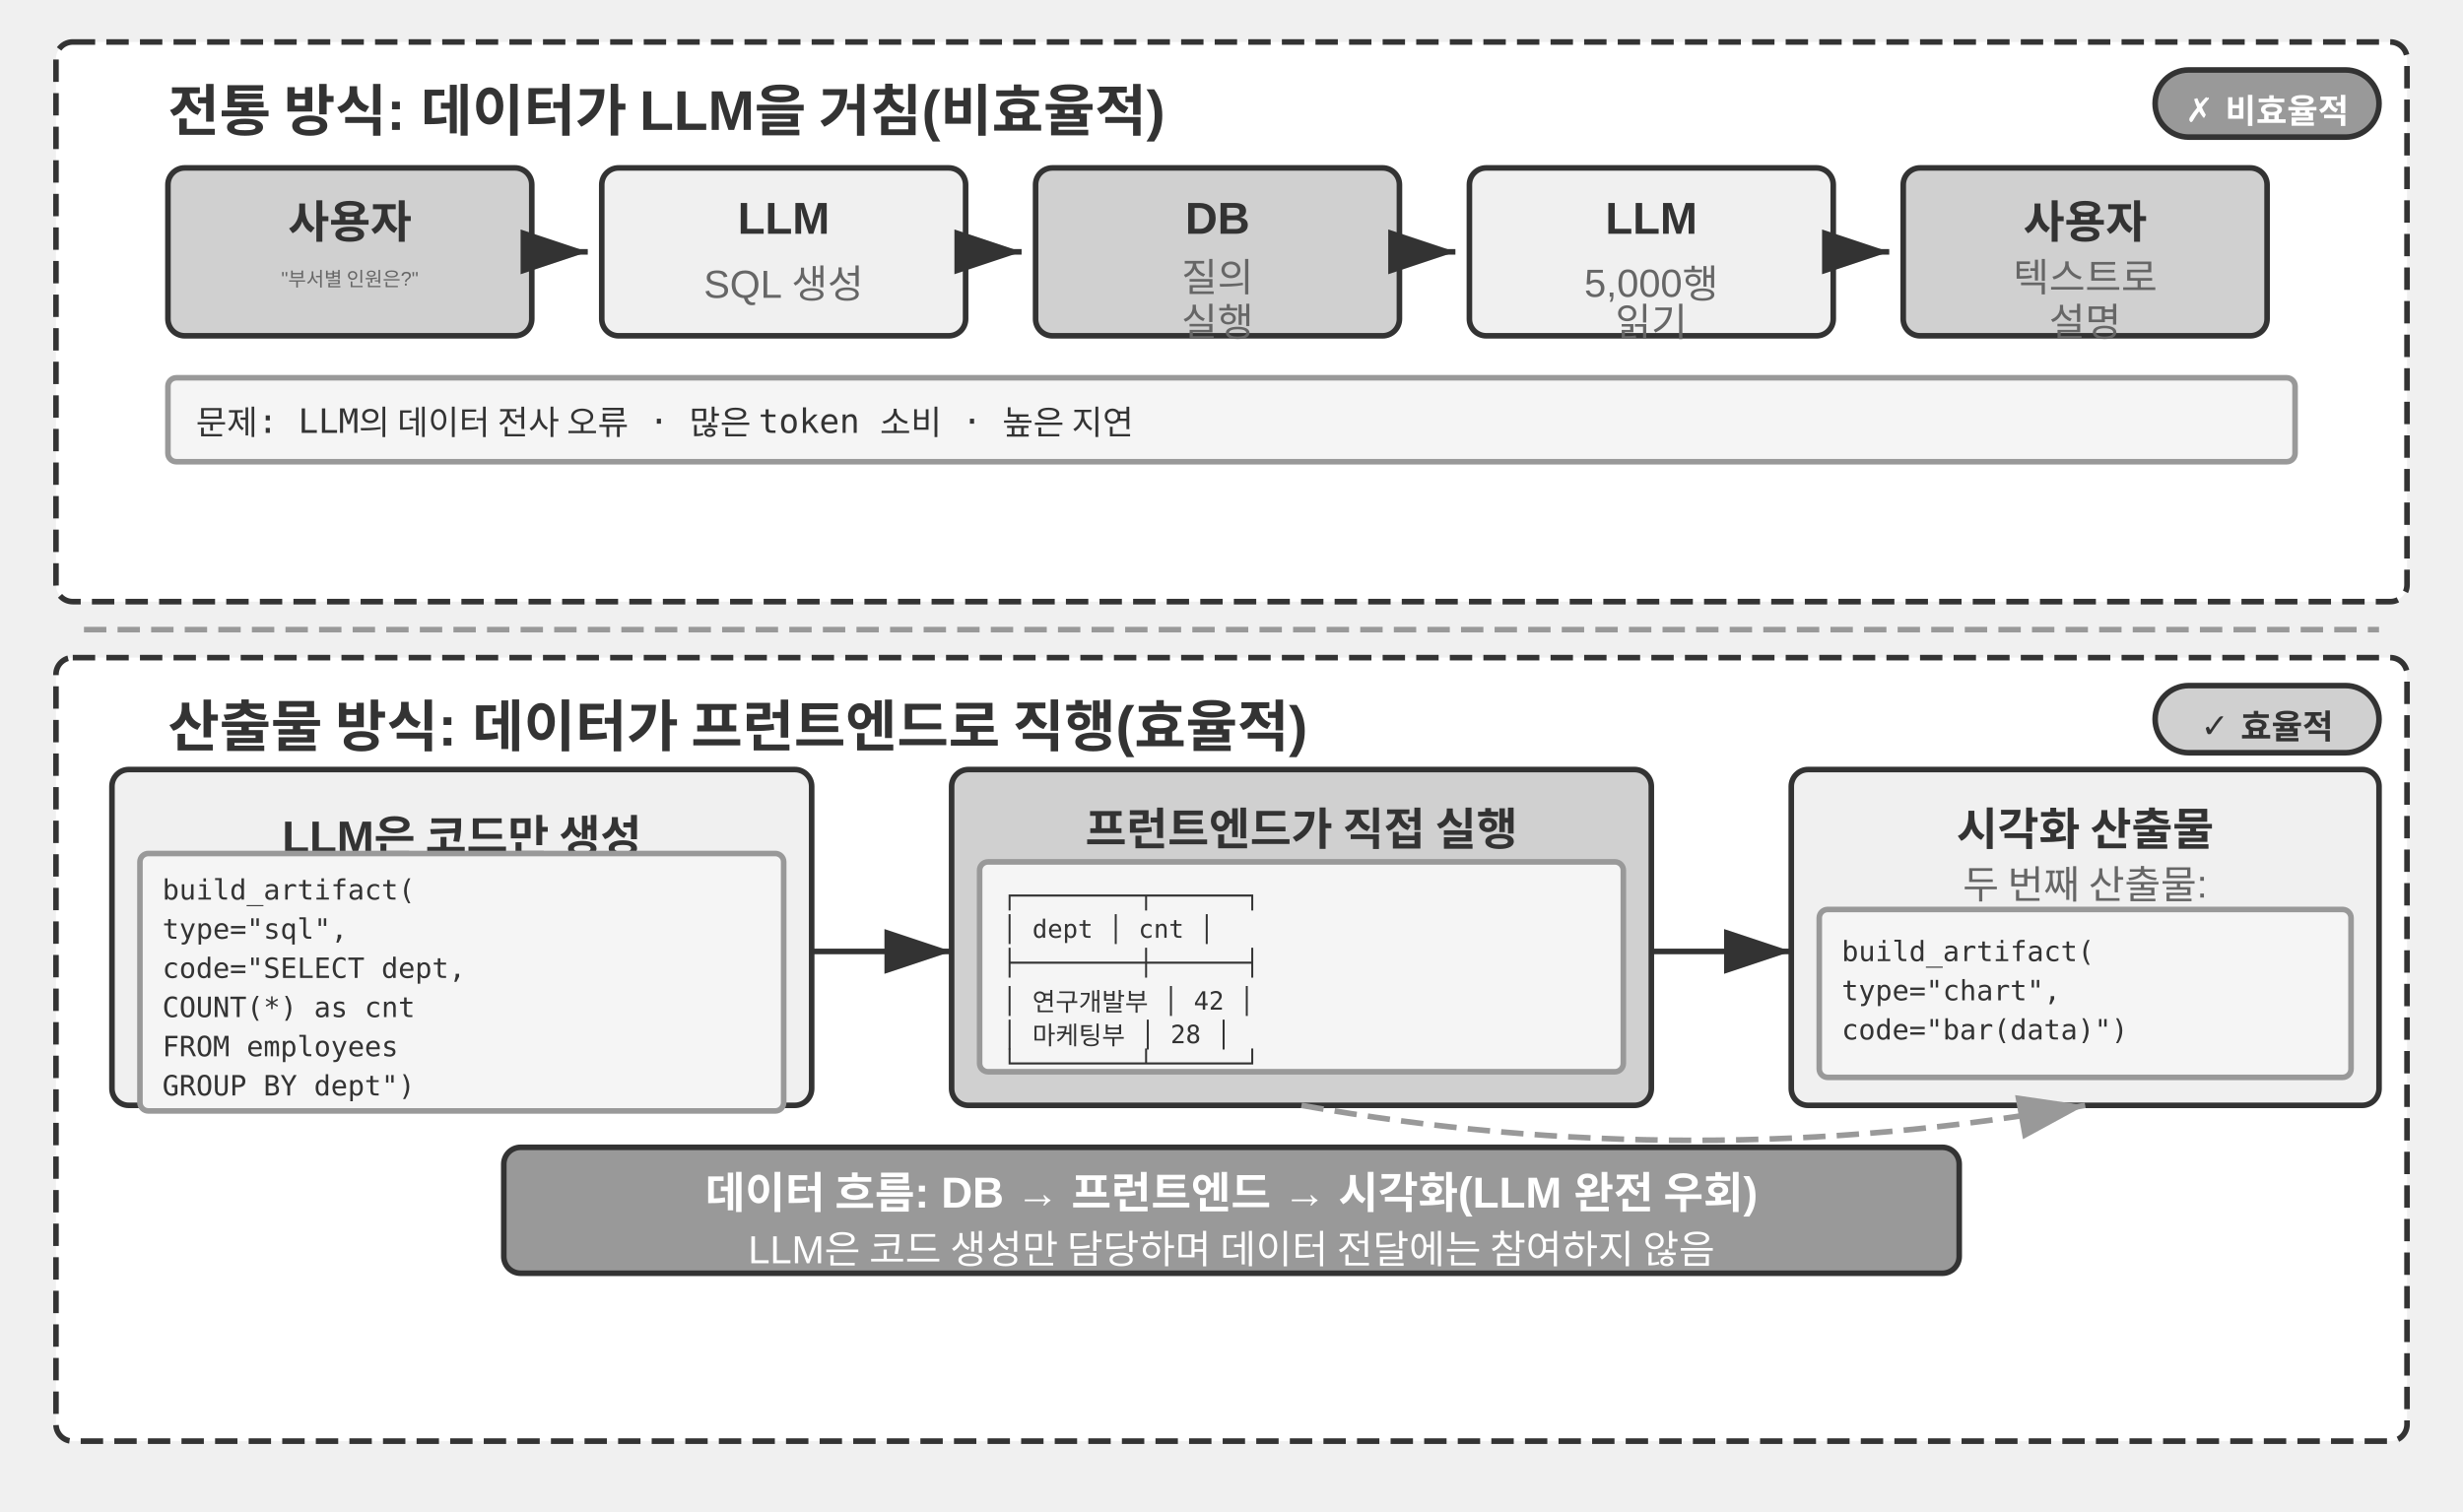
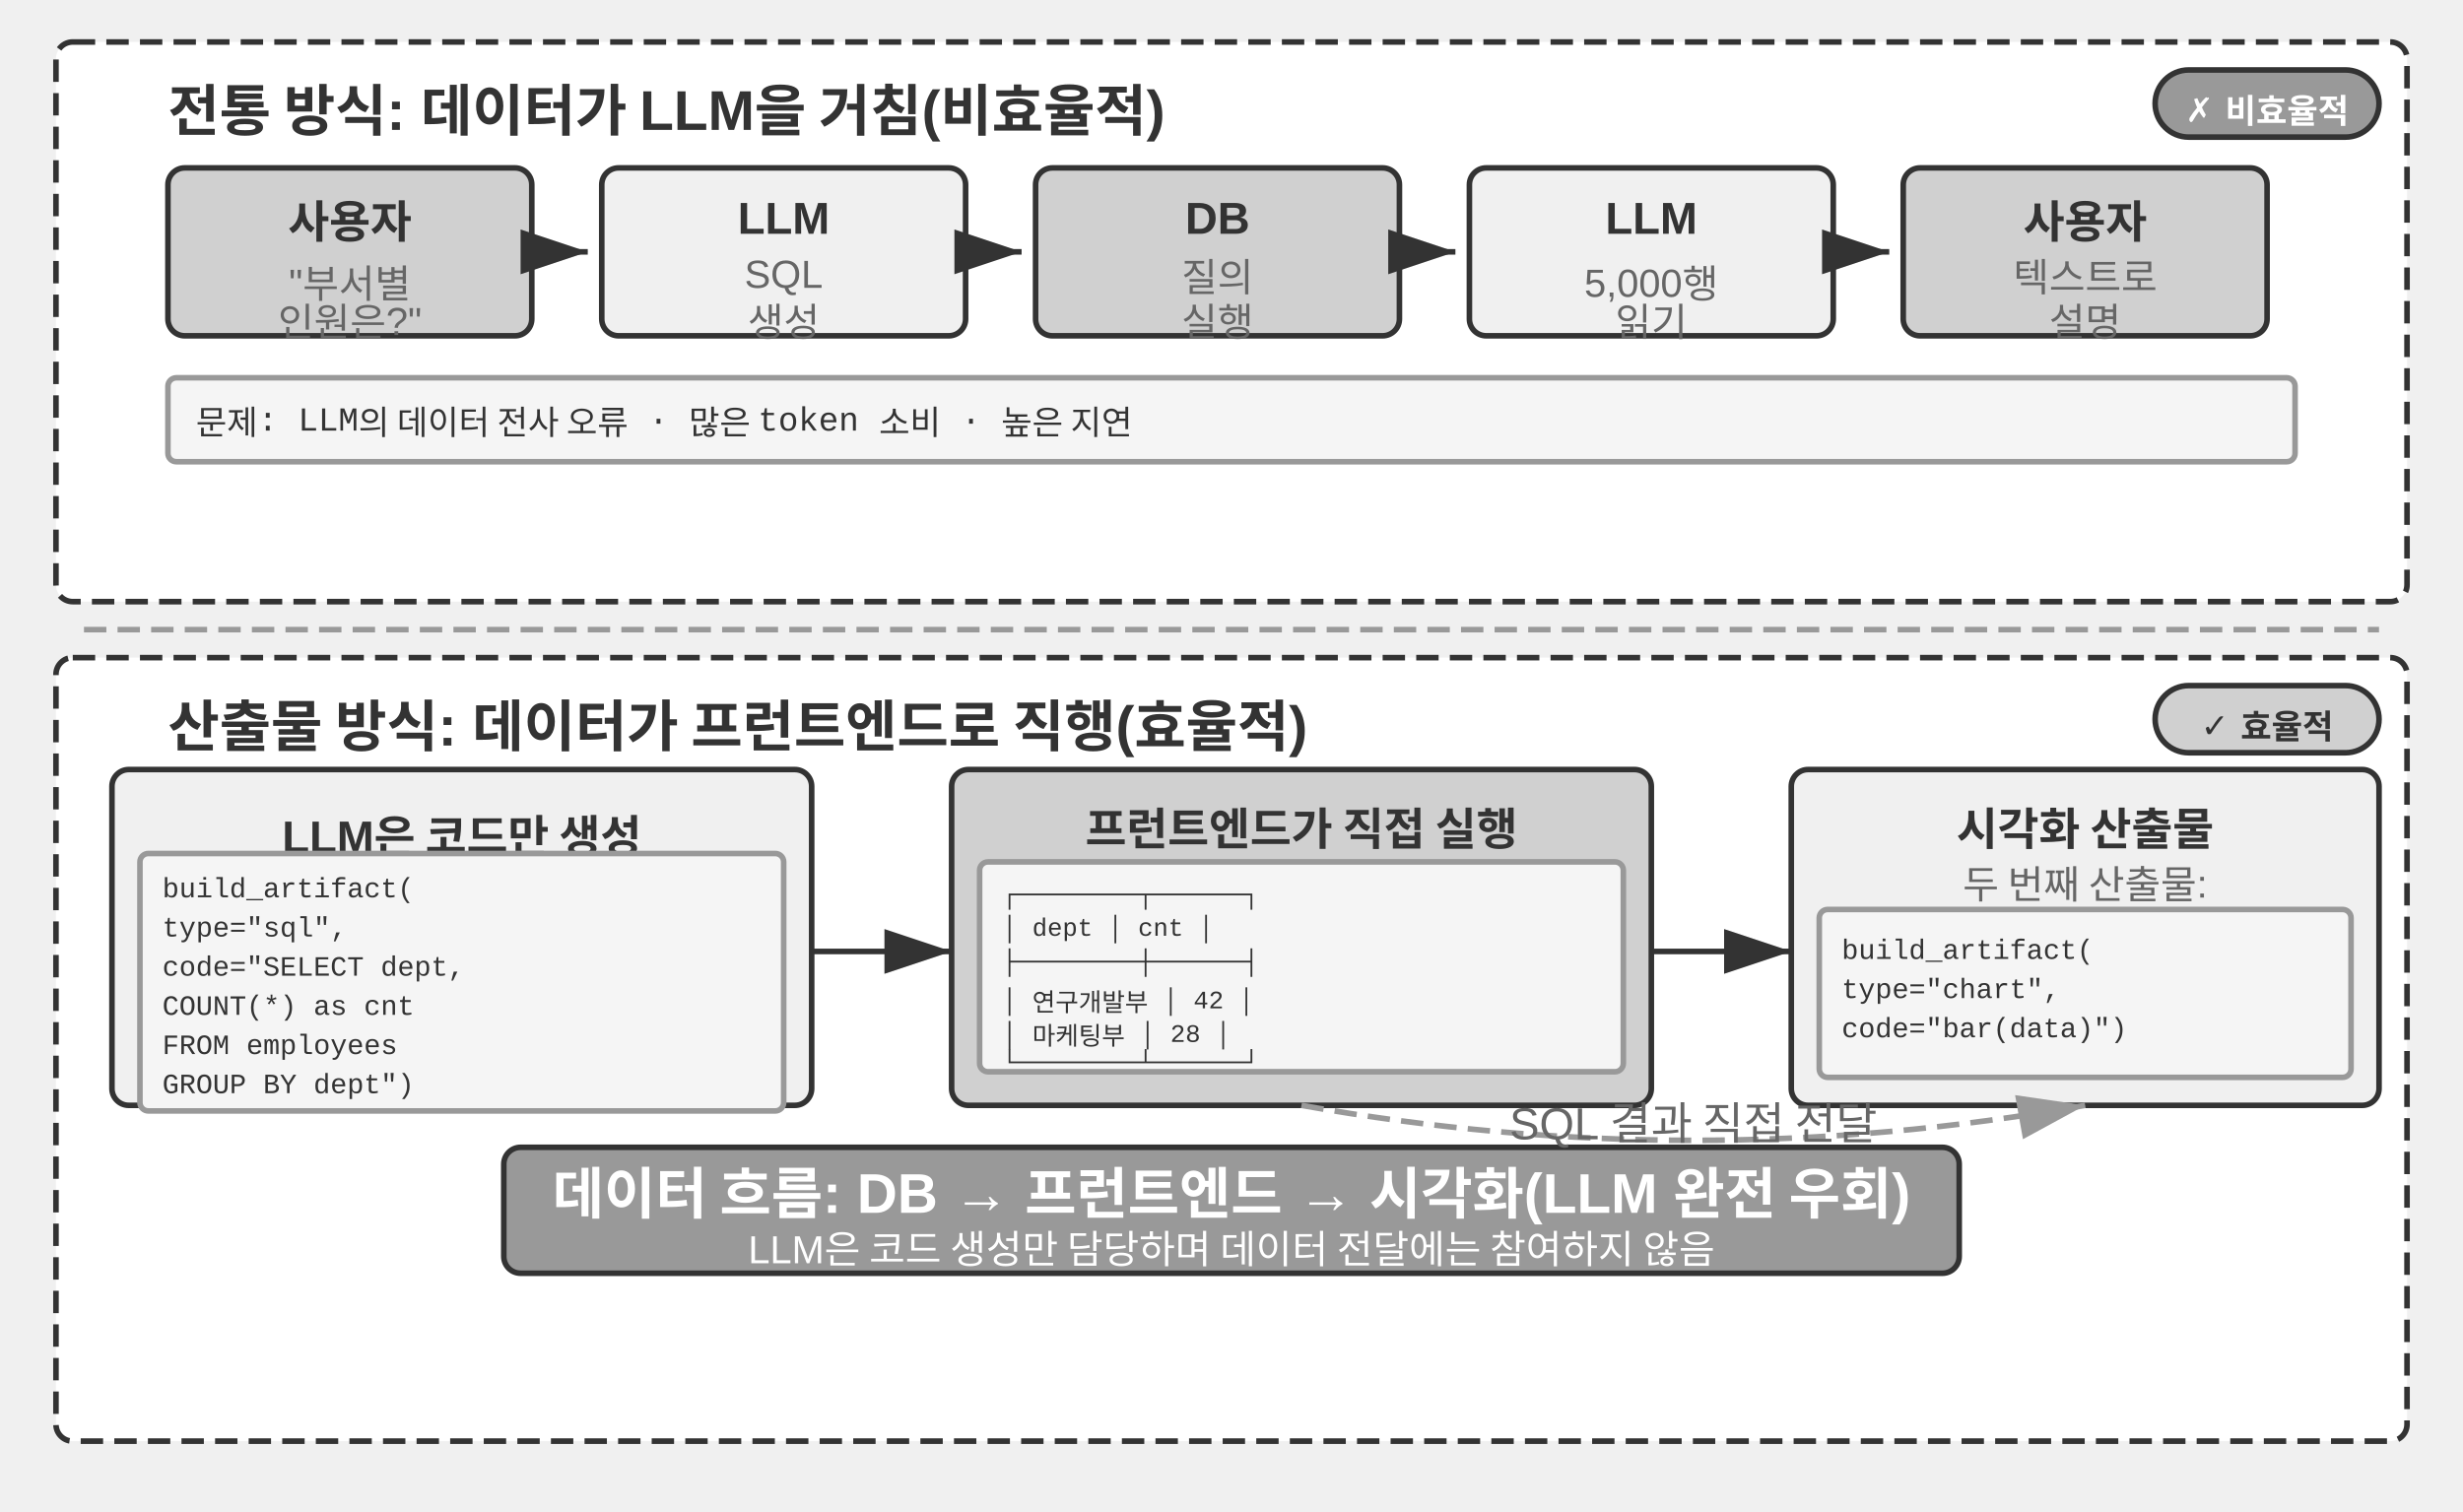
<svg xmlns="http://www.w3.org/2000/svg" viewBox="0 40 880 540" width="880" height="540" style="background:#ffffff">
  <defs>
    <marker id="ah" markerWidth="12" markerHeight="8" refX="12" refY="4" orient="auto">
      <polygon points="0 0, 12 4, 0 8" fill="#333333" />
    </marker>
    <marker id="ah-light" markerWidth="12" markerHeight="8" refX="12" refY="4" orient="auto">
      <polygon points="0 0, 12 4, 0 8" fill="#999999" />
    </marker>
  </defs>
  <rect x="20" y="55" width="840" height="200" rx="6" fill="#ffffff" stroke="#333333" stroke-width="2" stroke-dasharray="8,4" />
-   <text x="60" y="78" font-family="'Apple SD Gothic Neo', 'Malgun Gothic', Arial, sans-serif" font-size="20" fill="#333333" text-anchor="start" dominant-baseline="central" font-weight="bold">전통 방식: 데이터가 LLM을 거침(비효율적)</text>
+   <text x="60" y="78" font-family="Arial, 'Helvetica Neue', Helvetica, 'PingFang SC', 'Microsoft YaHei', sans-serif" font-size="20" fill="#333333" text-anchor="start" dominant-baseline="central" font-weight="bold">전통 방식: 데이터가 LLM을 거침(비효율적)</text>
  <rect x="770" y="65" width="80" height="24" rx="12" fill="#999999" stroke="#333333" stroke-width="2" />
-   <text x="810.0" y="77.0" font-family="'Apple SD Gothic Neo', 'Malgun Gothic', Arial, sans-serif" font-size="12" fill="#ffffff" text-anchor="middle" dominant-baseline="central" font-weight="bold">✗ 비효율적</text>
+   <text x="810.0" y="77.0" font-family="Arial, 'Helvetica Neue', Helvetica, 'PingFang SC', 'Microsoft YaHei', sans-serif" font-size="12" fill="#ffffff" text-anchor="middle" dominant-baseline="central" font-weight="bold">✗ 비효율적</text>
  <rect x="60" y="100" width="130" height="60" rx="6" fill="#d0d0d0" stroke="#333333" stroke-width="2" />
-   <text x="125" y="118" font-family="'Apple SD Gothic Neo', 'Malgun Gothic', Arial, sans-serif" font-size="16" fill="#333333" text-anchor="middle" dominant-baseline="central" font-weight="bold">사용자</text>
-   <text x="125" y="138" font-family="'Apple SD Gothic Neo', 'Malgun Gothic', Arial, sans-serif" font-size="7" fill="#666666" text-anchor="middle" dominant-baseline="central" font-weight="normal">"부서별 인원은?"</text>
+   <text x="125" y="118" font-family="Arial, 'Helvetica Neue', Helvetica, 'PingFang SC', 'Microsoft YaHei', sans-serif" font-size="16" fill="#333333" text-anchor="middle" dominant-baseline="central" font-weight="bold">사용자</text>
+   <text x="125" y="138" font-family="Arial, 'Helvetica Neue', Helvetica, 'PingFang SC', 'Microsoft YaHei', sans-serif" font-size="14" fill="#666666" text-anchor="middle" dominant-baseline="central" font-weight="normal">"부서별</text>
+   <text x="125" y="154" font-family="Arial, 'Helvetica Neue', Helvetica, 'PingFang SC', 'Microsoft YaHei', sans-serif" font-size="14" fill="#666666" text-anchor="middle" dominant-baseline="central" font-weight="normal">인원은?"</text>
  <line x1="190" y1="130" x2="210" y2="130" stroke="#333333" stroke-width="2" marker-end="url(#ah)" />
  <rect x="215" y="100" width="130" height="60" rx="6" fill="#f0f0f0" stroke="#333333" stroke-width="2" />
-   <text x="280" y="118" font-family="'Apple SD Gothic Neo', 'Malgun Gothic', Arial, sans-serif" font-size="16" fill="#333333" text-anchor="middle" dominant-baseline="central" font-weight="bold">LLM</text>
-   <text x="280" y="138" font-family="'Apple SD Gothic Neo', 'Malgun Gothic', Arial, sans-serif" font-size="14" fill="#666666" text-anchor="middle" dominant-baseline="central" font-weight="normal">SQL 생성</text>
+   <text x="280" y="118" font-family="Arial, 'Helvetica Neue', Helvetica, 'PingFang SC', 'Microsoft YaHei', sans-serif" font-size="16" fill="#333333" text-anchor="middle" dominant-baseline="central" font-weight="bold">LLM</text>
+   <text x="280" y="138" font-family="Arial, 'Helvetica Neue', Helvetica, 'PingFang SC', 'Microsoft YaHei', sans-serif" font-size="14" fill="#666666" text-anchor="middle" dominant-baseline="central" font-weight="normal">SQL</text>
+   <text x="280" y="154" font-family="Arial, 'Helvetica Neue', Helvetica, 'PingFang SC', 'Microsoft YaHei', sans-serif" font-size="14" fill="#666666" text-anchor="middle" dominant-baseline="central" font-weight="normal">생성</text>
  <line x1="345" y1="130" x2="365" y2="130" stroke="#333333" stroke-width="2" marker-end="url(#ah)" />
  <rect x="370" y="100" width="130" height="60" rx="6" fill="#d0d0d0" stroke="#333333" stroke-width="2" />
-   <text x="435" y="118" font-family="'Apple SD Gothic Neo', 'Malgun Gothic', Arial, sans-serif" font-size="16" fill="#333333" text-anchor="middle" dominant-baseline="central" font-weight="bold">DB</text>
-   <text x="435" y="138" font-family="'Apple SD Gothic Neo', 'Malgun Gothic', Arial, sans-serif" font-size="14" fill="#666666" text-anchor="middle" dominant-baseline="central" font-weight="normal">질의 </text>
-   <text x="435" y="154" font-family="'Apple SD Gothic Neo', 'Malgun Gothic', Arial, sans-serif" font-size="14" fill="#666666" text-anchor="middle" dominant-baseline="central" font-weight="normal">실행</text>
+   <text x="435" y="118" font-family="Arial, 'Helvetica Neue', Helvetica, 'PingFang SC', 'Microsoft YaHei', sans-serif" font-size="16" fill="#333333" text-anchor="middle" dominant-baseline="central" font-weight="bold">DB</text>
+   <text x="435" y="138" font-family="Arial, 'Helvetica Neue', Helvetica, 'PingFang SC', 'Microsoft YaHei', sans-serif" font-size="14" fill="#666666" text-anchor="middle" dominant-baseline="central" font-weight="normal">질의</text>
+   <text x="435" y="154" font-family="Arial, 'Helvetica Neue', Helvetica, 'PingFang SC', 'Microsoft YaHei', sans-serif" font-size="14" fill="#666666" text-anchor="middle" dominant-baseline="central" font-weight="normal">실행</text>
  <line x1="500" y1="130" x2="520" y2="130" stroke="#333333" stroke-width="2" marker-end="url(#ah)" />
  <rect x="525" y="100" width="130" height="60" rx="6" fill="#f0f0f0" stroke="#333333" stroke-width="2" />
-   <text x="590" y="118" font-family="'Apple SD Gothic Neo', 'Malgun Gothic', Arial, sans-serif" font-size="16" fill="#333333" text-anchor="middle" dominant-baseline="central" font-weight="bold">LLM</text>
-   <text x="590" y="138" font-family="'Apple SD Gothic Neo', 'Malgun Gothic', Arial, sans-serif" font-size="14" fill="#666666" text-anchor="middle" dominant-baseline="central" font-weight="normal">5,000행 </text>
-   <text x="590" y="154" font-family="'Apple SD Gothic Neo', 'Malgun Gothic', Arial, sans-serif" font-size="14" fill="#666666" text-anchor="middle" dominant-baseline="central" font-weight="normal">읽기</text>
+   <text x="590" y="118" font-family="Arial, 'Helvetica Neue', Helvetica, 'PingFang SC', 'Microsoft YaHei', sans-serif" font-size="16" fill="#333333" text-anchor="middle" dominant-baseline="central" font-weight="bold">LLM</text>
+   <text x="590" y="138" font-family="Arial, 'Helvetica Neue', Helvetica, 'PingFang SC', 'Microsoft YaHei', sans-serif" font-size="14" fill="#666666" text-anchor="middle" dominant-baseline="central" font-weight="normal">5,000행</text>
+   <text x="590" y="154" font-family="Arial, 'Helvetica Neue', Helvetica, 'PingFang SC', 'Microsoft YaHei', sans-serif" font-size="14" fill="#666666" text-anchor="middle" dominant-baseline="central" font-weight="normal">읽기</text>
  <line x1="655" y1="130" x2="675" y2="130" stroke="#333333" stroke-width="2" marker-end="url(#ah)" />
  <rect x="680" y="100" width="130" height="60" rx="6" fill="#d0d0d0" stroke="#333333" stroke-width="2" />
-   <text x="745" y="118" font-family="'Apple SD Gothic Neo', 'Malgun Gothic', Arial, sans-serif" font-size="16" fill="#333333" text-anchor="middle" dominant-baseline="central" font-weight="bold">사용자</text>
-   <text x="745" y="138" font-family="'Apple SD Gothic Neo', 'Malgun Gothic', Arial, sans-serif" font-size="14" fill="#666666" text-anchor="middle" dominant-baseline="central" font-weight="normal">텍스트로 </text>
-   <text x="745" y="154" font-family="'Apple SD Gothic Neo', 'Malgun Gothic', Arial, sans-serif" font-size="14" fill="#666666" text-anchor="middle" dominant-baseline="central" font-weight="normal">설명</text>
+   <text x="745" y="118" font-family="Arial, 'Helvetica Neue', Helvetica, 'PingFang SC', 'Microsoft YaHei', sans-serif" font-size="16" fill="#333333" text-anchor="middle" dominant-baseline="central" font-weight="bold">사용자</text>
+   <text x="745" y="138" font-family="Arial, 'Helvetica Neue', Helvetica, 'PingFang SC', 'Microsoft YaHei', sans-serif" font-size="14" fill="#666666" text-anchor="middle" dominant-baseline="central" font-weight="normal">텍스트로</text>
+   <text x="745" y="154" font-family="Arial, 'Helvetica Neue', Helvetica, 'PingFang SC', 'Microsoft YaHei', sans-serif" font-size="14" fill="#666666" text-anchor="middle" dominant-baseline="central" font-weight="normal">설명</text>
  <rect x="60" y="175" width="760" height="30" rx="3" fill="#f5f5f5" stroke="#999999" stroke-width="2" />
-   <text x="70" y="190" font-family="'Apple SD Gothic Neo', 'Malgun Gothic', monospace" font-size="12" fill="#333333" text-anchor="start" dominant-baseline="central">문제: LLM의 데이터 전사 오류 · 많은 token 소비 · 높은 지연</text>
+   <text x="70" y="190" font-family="'Courier New', Courier, monospace" font-size="12" fill="#333333" text-anchor="start" dominant-baseline="central">문제: LLM의 데이터 전사 오류 · 많은 token 소비 · 높은 지연</text>
  <line x1="30" y1="265" x2="850" y2="265" stroke="#999999" stroke-width="2" stroke-dasharray="8,4" />
  <rect x="20" y="275" width="840" height="280" rx="6" fill="#ffffff" stroke="#333333" stroke-width="2" stroke-dasharray="8,4" />
-   <text x="60" y="298" font-family="'Apple SD Gothic Neo', 'Malgun Gothic', Arial, sans-serif" font-size="20" fill="#333333" text-anchor="start" dominant-baseline="central" font-weight="bold">산출물 방식: 데이터가 프런트엔드로 직행(효율적)</text>
+   <text x="60" y="298" font-family="Arial, 'Helvetica Neue', Helvetica, 'PingFang SC', 'Microsoft YaHei', sans-serif" font-size="20" fill="#333333" text-anchor="start" dominant-baseline="central" font-weight="bold">산출물 방식: 데이터가 프런트엔드로 직행(효율적)</text>
  <rect x="770" y="285" width="80" height="24" rx="12" fill="#d0d0d0" stroke="#333333" stroke-width="2" />
-   <text x="810.0" y="297.0" font-family="'Apple SD Gothic Neo', 'Malgun Gothic', Arial, sans-serif" font-size="12" fill="#333333" text-anchor="middle" dominant-baseline="central" font-weight="bold">✓ 효율적</text>
+   <text x="810.0" y="297.0" font-family="Arial, 'Helvetica Neue', Helvetica, 'PingFang SC', 'Microsoft YaHei', sans-serif" font-size="12" fill="#333333" text-anchor="middle" dominant-baseline="central" font-weight="bold">✓ 효율적</text>
  <rect x="40" y="315" width="250" height="120" rx="6" fill="#f0f0f0" stroke="#333333" stroke-width="2" />
-   <text x="165" y="335" font-family="'Apple SD Gothic Neo', 'Malgun Gothic', Arial, sans-serif" font-size="16" fill="#333333" text-anchor="middle" dominant-baseline="central" font-weight="bold">LLM은 코드만 생성</text>
+   <text x="165" y="335" font-family="Arial, 'Helvetica Neue', Helvetica, 'PingFang SC', 'Microsoft YaHei', sans-serif" font-size="16" fill="#333333" text-anchor="middle" dominant-baseline="central" font-weight="bold">LLM은 코드만 생성</text>
  <rect x="50" y="345" width="230" height="92" rx="3" fill="#f5f5f5" stroke="#999999" stroke-width="2" />
-   <text x="58" y="358" font-family="'Apple SD Gothic Neo', 'Malgun Gothic', monospace" font-size="10" fill="#333333" text-anchor="start" dominant-baseline="central">build_artifact(</text>
-   <text x="58" y="372" font-family="'Apple SD Gothic Neo', 'Malgun Gothic', monospace" font-size="10" fill="#333333" text-anchor="start" dominant-baseline="central">  type="sql",</text>
-   <text x="58" y="386" font-family="'Apple SD Gothic Neo', 'Malgun Gothic', monospace" font-size="10" fill="#333333" text-anchor="start" dominant-baseline="central">  code="SELECT dept,</text>
-   <text x="58" y="400" font-family="'Apple SD Gothic Neo', 'Malgun Gothic', monospace" font-size="10" fill="#333333" text-anchor="start" dominant-baseline="central">    COUNT(*) as cnt</text>
-   <text x="58" y="414" font-family="'Apple SD Gothic Neo', 'Malgun Gothic', monospace" font-size="10" fill="#333333" text-anchor="start" dominant-baseline="central">    FROM employees</text>
-   <text x="58" y="428" font-family="'Apple SD Gothic Neo', 'Malgun Gothic', monospace" font-size="10" fill="#333333" text-anchor="start" dominant-baseline="central">    GROUP BY dept")</text>
+   <text x="58" y="358" font-family="'Courier New', Courier, monospace" font-size="10" fill="#333333" text-anchor="start" dominant-baseline="central">build_artifact(</text>
+   <text x="58" y="372" font-family="'Courier New', Courier, monospace" font-size="10" fill="#333333" text-anchor="start" dominant-baseline="central">  type="sql",</text>
+   <text x="58" y="386" font-family="'Courier New', Courier, monospace" font-size="10" fill="#333333" text-anchor="start" dominant-baseline="central">  code="SELECT dept,</text>
+   <text x="58" y="400" font-family="'Courier New', Courier, monospace" font-size="10" fill="#333333" text-anchor="start" dominant-baseline="central">    COUNT(*) as cnt</text>
+   <text x="58" y="414" font-family="'Courier New', Courier, monospace" font-size="10" fill="#333333" text-anchor="start" dominant-baseline="central">    FROM employees</text>
+   <text x="58" y="428" font-family="'Courier New', Courier, monospace" font-size="10" fill="#333333" text-anchor="start" dominant-baseline="central">    GROUP BY dept")</text>
  <line x1="290" y1="380" x2="340" y2="380" stroke="#333333" stroke-width="2" marker-end="url(#ah)" />
  <rect x="340" y="315" width="250" height="120" rx="6" fill="#d0d0d0" stroke="#333333" stroke-width="2" />
-   <text x="465" y="335" font-family="'Apple SD Gothic Neo', 'Malgun Gothic', Arial, sans-serif" font-size="16" fill="#333333" text-anchor="middle" dominant-baseline="central" font-weight="bold">프런트엔드가 직접 실행</text>
+   <text x="465" y="335" font-family="Arial, 'Helvetica Neue', Helvetica, 'PingFang SC', 'Microsoft YaHei', sans-serif" font-size="16" fill="#333333" text-anchor="middle" dominant-baseline="central" font-weight="bold">프런트엔드가 직접 실행</text>
  <rect x="350" y="348" width="230" height="75" rx="3" fill="#f5f5f5" stroke="#999999" stroke-width="2" />
-   <text x="358" y="360" font-family="'Apple SD Gothic Neo', 'Malgun Gothic', monospace" font-size="9" fill="#333333" text-anchor="start" dominant-baseline="central">┌────────┬──────┐</text>
-   <text x="358" y="372" font-family="'Apple SD Gothic Neo', 'Malgun Gothic', monospace" font-size="9" fill="#333333" text-anchor="start" dominant-baseline="central">│ dept   │ cnt  │</text>
-   <text x="358" y="384" font-family="'Apple SD Gothic Neo', 'Malgun Gothic', monospace" font-size="9" fill="#333333" text-anchor="start" dominant-baseline="central">├────────┼──────┤</text>
-   <text x="358" y="396" font-family="'Apple SD Gothic Neo', 'Malgun Gothic', monospace" font-size="9" fill="#333333" text-anchor="start" dominant-baseline="central">│ 연구개발부 │  42  │</text>
-   <text x="358" y="408" font-family="'Apple SD Gothic Neo', 'Malgun Gothic', monospace" font-size="9" fill="#333333" text-anchor="start" dominant-baseline="central">│ 마케팅부   │  28  │</text>
-   <text x="358" y="420" font-family="'Apple SD Gothic Neo', 'Malgun Gothic', monospace" font-size="9" fill="#333333" text-anchor="start" dominant-baseline="central">└────────┴──────┘</text>
+   <text x="358" y="360" font-family="'Courier New', Courier, monospace" font-size="9" fill="#333333" text-anchor="start" dominant-baseline="central">┌────────┬──────┐</text>
+   <text x="358" y="372" font-family="'Courier New', Courier, monospace" font-size="9" fill="#333333" text-anchor="start" dominant-baseline="central">│ dept   │ cnt  │</text>
+   <text x="358" y="384" font-family="'Courier New', Courier, monospace" font-size="9" fill="#333333" text-anchor="start" dominant-baseline="central">├────────┼──────┤</text>
+   <text x="358" y="396" font-family="'Courier New', Courier, monospace" font-size="9" fill="#333333" text-anchor="start" dominant-baseline="central">│ 연구개발부 │  42  │</text>
+   <text x="358" y="408" font-family="'Courier New', Courier, monospace" font-size="9" fill="#333333" text-anchor="start" dominant-baseline="central">│ 마케팅부   │  28  │</text>
+   <text x="358" y="420" font-family="'Courier New', Courier, monospace" font-size="9" fill="#333333" text-anchor="start" dominant-baseline="central">└────────┴──────┘</text>
  <line x1="590" y1="380" x2="640" y2="380" stroke="#333333" stroke-width="2" marker-end="url(#ah)" />
  <rect x="640" y="315" width="210" height="120" rx="6" fill="#f0f0f0" stroke="#333333" stroke-width="2" />
-   <text x="745" y="335" font-family="'Apple SD Gothic Neo', 'Malgun Gothic', Arial, sans-serif" font-size="16" fill="#333333" text-anchor="middle" dominant-baseline="central" font-weight="bold">시각화 산출물</text>
-   <text x="745" y="355" font-family="'Apple SD Gothic Neo', 'Malgun Gothic', Arial, sans-serif" font-size="14" fill="#666666" text-anchor="middle" dominant-baseline="central" font-weight="normal">두 번째 산출물:</text>
+   <text x="745" y="335" font-family="Arial, 'Helvetica Neue', Helvetica, 'PingFang SC', 'Microsoft YaHei', sans-serif" font-size="16" fill="#333333" text-anchor="middle" dominant-baseline="central" font-weight="bold">시각화 산출물</text>
+   <text x="745" y="355" font-family="Arial, 'Helvetica Neue', Helvetica, 'PingFang SC', 'Microsoft YaHei', sans-serif" font-size="14" fill="#666666" text-anchor="middle" dominant-baseline="central" font-weight="normal">두 번째 산출물:</text>
  <rect x="650" y="365" width="190" height="60" rx="3" fill="#f5f5f5" stroke="#999999" stroke-width="2" />
-   <text x="658" y="380" font-family="'Apple SD Gothic Neo', 'Malgun Gothic', monospace" font-size="10" fill="#333333" text-anchor="start" dominant-baseline="central">build_artifact(</text>
-   <text x="658" y="394" font-family="'Apple SD Gothic Neo', 'Malgun Gothic', monospace" font-size="10" fill="#333333" text-anchor="start" dominant-baseline="central">  type="chart",</text>
-   <text x="658" y="408" font-family="'Apple SD Gothic Neo', 'Malgun Gothic', monospace" font-size="10" fill="#333333" text-anchor="start" dominant-baseline="central">  code="bar(data)")</text>
+   <text x="658" y="380" font-family="'Courier New', Courier, monospace" font-size="10" fill="#333333" text-anchor="start" dominant-baseline="central">build_artifact(</text>
+   <text x="658" y="394" font-family="'Courier New', Courier, monospace" font-size="10" fill="#333333" text-anchor="start" dominant-baseline="central">  type="chart",</text>
+   <text x="658" y="408" font-family="'Courier New', Courier, monospace" font-size="10" fill="#333333" text-anchor="start" dominant-baseline="central">  code="bar(data)")</text>
  <rect x="180" y="450" width="520" height="45" rx="6" fill="#999999" stroke="#333333" stroke-width="2" />
-   <text x="440" y="465" font-family="'Apple SD Gothic Neo', 'Malgun Gothic', Arial, sans-serif" font-size="15.5" fill="#ffffff" text-anchor="middle" dominant-baseline="central" font-weight="bold">데이터 흐름: DB → 프런트엔드 → 시각화(LLM 완전 우회)</text>
-   <text x="440" y="483" font-family="'Apple SD Gothic Neo', 'Malgun Gothic', Arial, sans-serif" font-size="14" fill="#ffffff" text-anchor="middle" dominant-baseline="central" font-weight="normal">LLM은 코드 생성만 담당하며 데이터 전달에는 참여하지 않음</text>
+   <text x="440" y="465" font-family="Arial, 'Helvetica Neue', Helvetica, 'PingFang SC', 'Microsoft YaHei', sans-serif" font-size="20" fill="#ffffff" text-anchor="middle" dominant-baseline="central" font-weight="bold">데이터 흐름: DB → 프런트엔드 → 시각화(LLM 완전 우회)</text>
+   <text x="440" y="483" font-family="Arial, 'Helvetica Neue', Helvetica, 'PingFang SC', 'Microsoft YaHei', sans-serif" font-size="14" fill="#ffffff" text-anchor="middle" dominant-baseline="central" font-weight="normal">LLM은 코드 생성만 담당하며 데이터 전달에는 참여하지 않음</text>
  <path d="M 465,435 Q 605.0,460.0 745,435" fill="none" stroke="#999999" stroke-width="2" stroke-dasharray="8,4" marker-end="url(#ah-light)" />
+   <text x="605.0" y="437.5" font-family="Arial, 'Helvetica Neue', Helvetica, 'PingFang SC', 'Microsoft YaHei', sans-serif" font-size="16" fill="#666666" text-anchor="middle" dominant-baseline="central" font-weight="normal">SQL 결과 직접 전달</text>
</svg>
